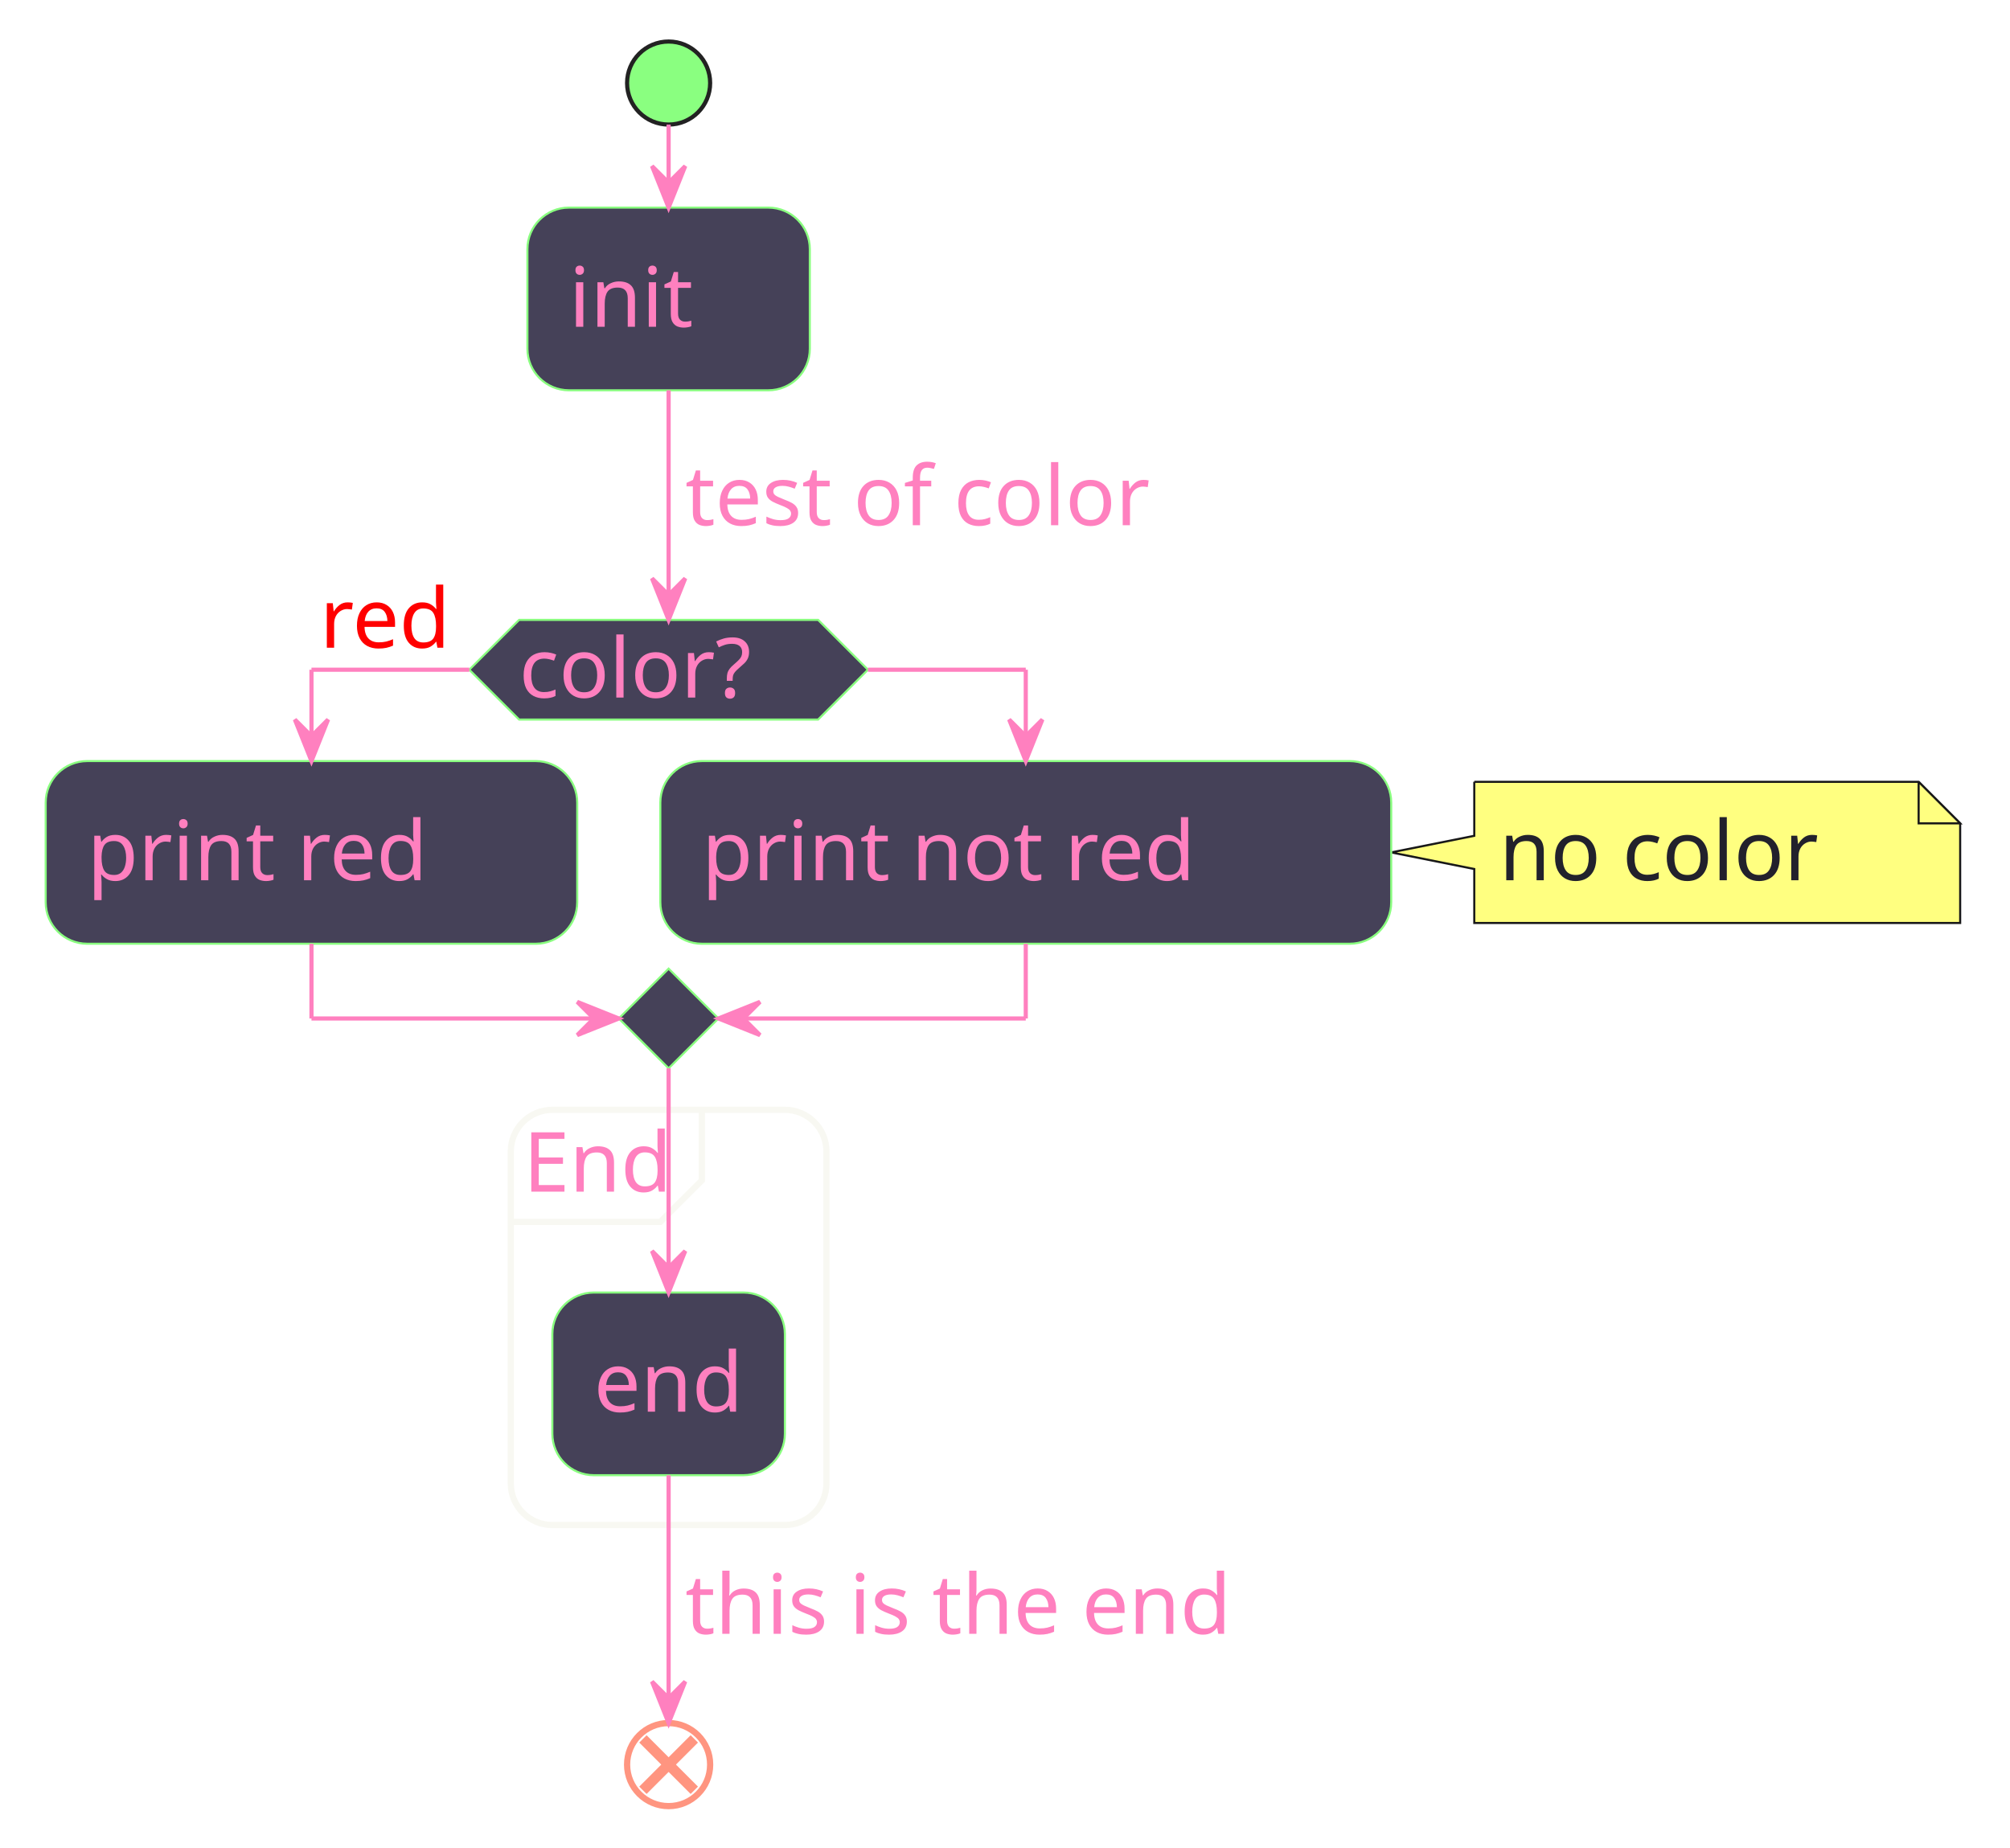
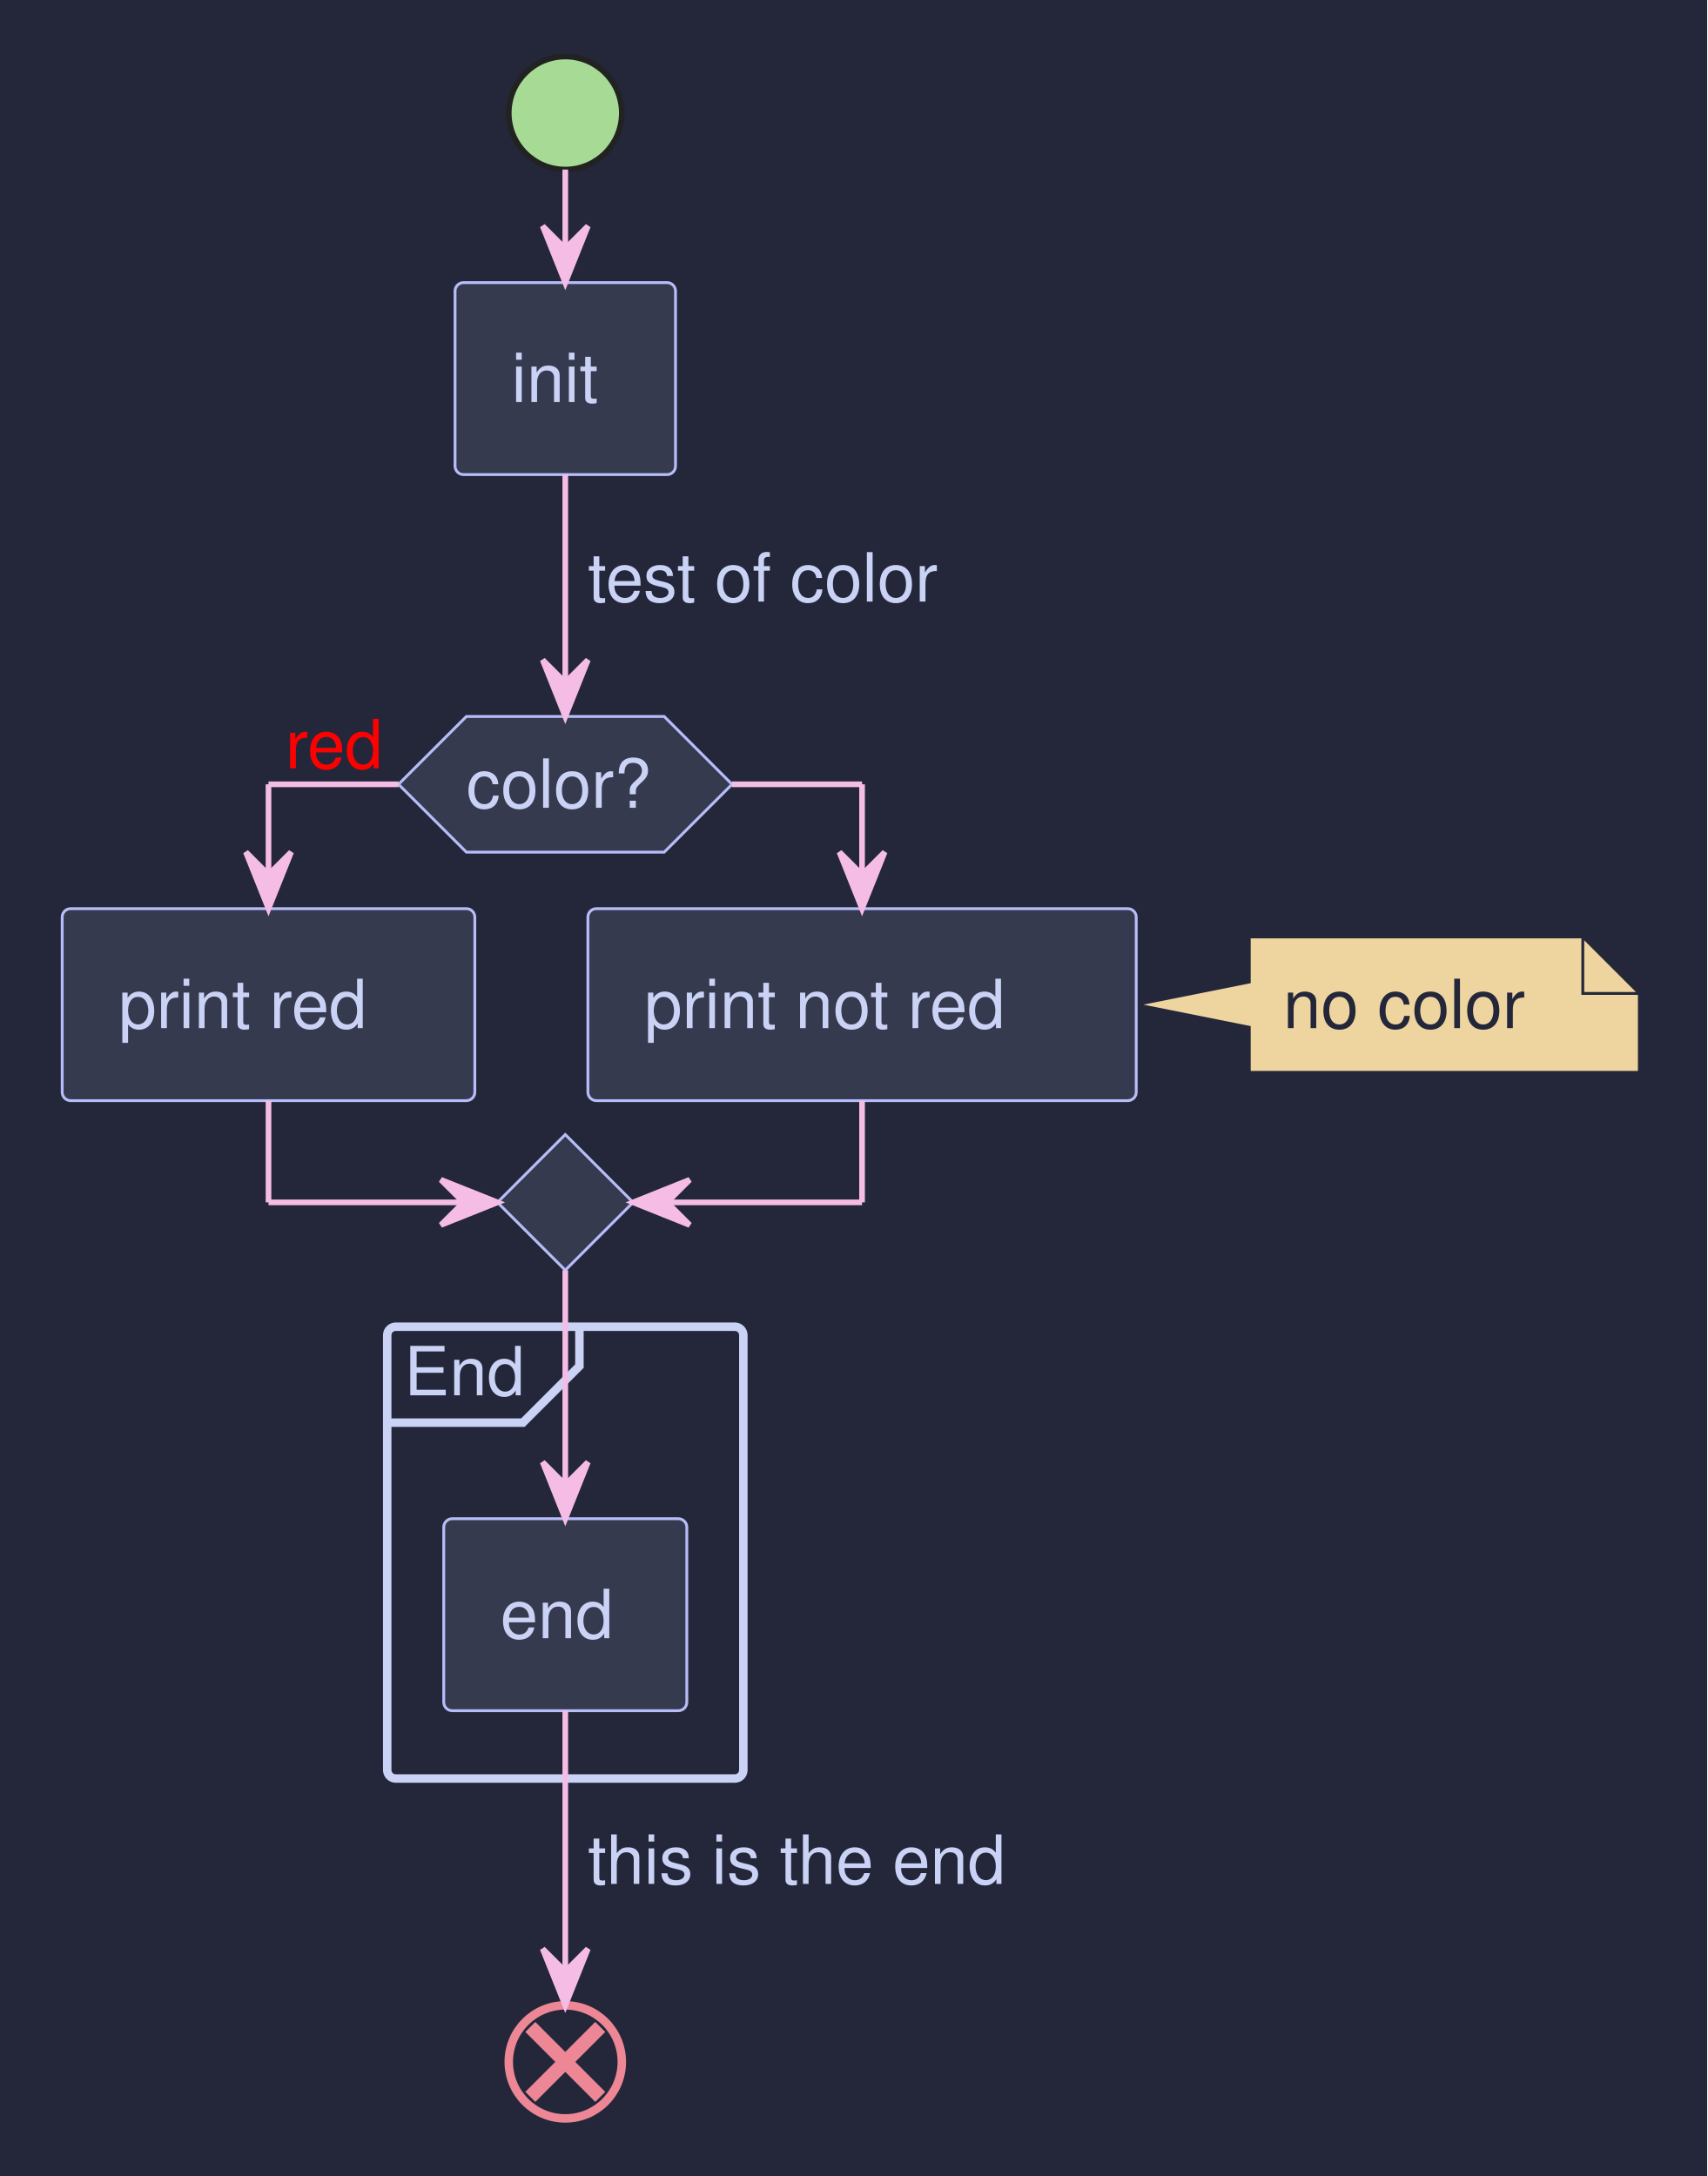
- <svg xmlns="http://www.w3.org/2000/svg" contentStyleType="text/css" height="445px" preserveAspectRatio="none" style="width:484px;height:445px;background:#22212C;" version="1.1" viewBox="0 0 484 445" width="484px" zoomAndPan="magnify">
+ <svg xmlns="http://www.w3.org/2000/svg" contentStyleType="text/css" height="385px" preserveAspectRatio="none" style="width:302px;height:385px;background:#24273A;" version="1.1" viewBox="0 0 302 385" width="302px" zoomAndPan="magnify">
  <defs />
  <g>
-     <ellipse cx="161" cy="20" fill="#8AFF80" rx="10" ry="10" style="stroke:#222222;stroke-width:1.0;" />
-     <rect fill="#454158" height="44" rx="10" ry="10" style="stroke:#8AFF80;stroke-width:0.5;" width="68" x="127" y="50" />
-     <text fill="#FF80BF" font-family="Fira Mono" font-size="20" lengthAdjust="spacing" textLength="48" x="137" y="78.7">init</text>
-     <polygon fill="#454158" points="125,149.3,197,149.3,209,161.3,197,173.3,125,173.3,113,161.3,125,149.3" style="stroke:#8AFF80;stroke-width:0.5;" />
-     <text fill="#FF80BF" font-family="Fira Mono" font-size="20" lengthAdjust="spacing" textLength="72" x="125" y="168">color?</text>
-     <text fill="#FF0000" font-family="Fira Mono" font-size="20" lengthAdjust="spacing" textLength="36" x="77" y="156">red</text>
-     <rect fill="#454158" height="44" rx="10" ry="10" style="stroke:#8AFF80;stroke-width:0.5;" width="128" x="11" y="183.3" />
-     <text fill="#FF80BF" font-family="Fira Mono" font-size="20" lengthAdjust="spacing" textLength="108" x="21" y="212">print red</text>
-     <path d="M355,188.3 L355,201.3 L335,205.3 L355,209.3 L355,222.3 A0,0 0 0 0 355,222.3 L472,222.3 A0,0 0 0 0 472,222.3 L472,198.3 L462,188.3 L355,188.3 A0,0 0 0 0 355,188.3 " fill="#FFFF80" style="stroke:#181818;stroke-width:0.5;" />
-     <path d="M462,188.3 L462,198.3 L472,198.3 L462,188.3 " fill="#FFFF80" style="stroke:#181818;stroke-width:0.5;" />
-     <text fill="#22212C" font-family="Fira Mono" font-size="20" lengthAdjust="spacing" textLength="96" x="361" y="212">no color</text>
-     <rect fill="#454158" height="44" rx="10" ry="10" style="stroke:#8AFF80;stroke-width:0.5;" width="176" x="159" y="183.3" />
-     <text fill="#FF80BF" font-family="Fira Mono" font-size="20" lengthAdjust="spacing" textLength="156" x="169" y="212">print not red</text>
-     <polygon fill="#454158" points="161,233.3,173,245.3,161,257.3,149,245.3,161,233.3" style="stroke:#8AFF80;stroke-width:0.5;" />
-     <rect fill="none" height="100" rx="10" ry="10" style="stroke:#F8F8F2;stroke-width:1.5;" width="76" x="123" y="267.3" />
-     <path d="M169,267.3 L169,284.3 L159,294.3 L123,294.3 " fill="none" style="stroke:#F8F8F2;stroke-width:1.5;" />
-     <text fill="#FF80BF" font-family="Fira Mono" font-size="20" lengthAdjust="spacing" textLength="36" x="126" y="287">End</text>
-     <rect fill="#454158" height="44" rx="10" ry="10" style="stroke:#8AFF80;stroke-width:0.5;" width="56" x="133" y="311.3" />
-     <text fill="#FF80BF" font-family="Fira Mono" font-size="20" lengthAdjust="spacing" textLength="36" x="143" y="340">end</text>
-     <ellipse cx="161" cy="425" fill="none" rx="10" ry="10" style="stroke:#FF9580;stroke-width:1.5;" />
-     <line style="stroke:#FF9580;stroke-width:2.5;" x1="154.813" x2="167.187" y1="418.813" y2="431.187" />
-     <line style="stroke:#FF9580;stroke-width:2.5;" x1="167.187" x2="154.813" y1="418.813" y2="431.187" />
-     <line style="stroke:#FF80BF;stroke-width:1.0;" x1="161" x2="161" y1="30" y2="50" />
-     <polygon fill="#FF80BF" points="157,40,161,50,165,40,161,44" style="stroke:#FF80BF;stroke-width:1.0;" />
-     <line style="stroke:#FF80BF;stroke-width:1.0;" x1="113" x2="75" y1="161.3" y2="161.3" />
-     <line style="stroke:#FF80BF;stroke-width:1.0;" x1="75" x2="75" y1="161.3" y2="183.3" />
-     <polygon fill="#FF80BF" points="71,173.3,75,183.3,79,173.3,75,177.3" style="stroke:#FF80BF;stroke-width:1.0;" />
-     <line style="stroke:#FF80BF;stroke-width:1.0;" x1="209" x2="247" y1="161.3" y2="161.3" />
-     <line style="stroke:#FF80BF;stroke-width:1.0;" x1="247" x2="247" y1="161.3" y2="183.3" />
-     <polygon fill="#FF80BF" points="243,173.3,247,183.3,251,173.3,247,177.3" style="stroke:#FF80BF;stroke-width:1.0;" />
-     <line style="stroke:#FF80BF;stroke-width:1.0;" x1="75" x2="75" y1="227.3" y2="245.3" />
-     <line style="stroke:#FF80BF;stroke-width:1.0;" x1="75" x2="149" y1="245.3" y2="245.3" />
-     <polygon fill="#FF80BF" points="139,241.3,149,245.3,139,249.3,143,245.3" style="stroke:#FF80BF;stroke-width:1.0;" />
-     <line style="stroke:#FF80BF;stroke-width:1.0;" x1="247" x2="247" y1="227.3" y2="245.3" />
-     <line style="stroke:#FF80BF;stroke-width:1.0;" x1="247" x2="173" y1="245.3" y2="245.3" />
-     <polygon fill="#FF80BF" points="183,241.3,173,245.3,183,249.3,179,245.3" style="stroke:#FF80BF;stroke-width:1.0;" />
-     <line style="stroke:#FF80BF;stroke-width:1.0;" x1="161" x2="161" y1="94" y2="149.3" />
-     <polygon fill="#FF80BF" points="157,139.3,161,149.3,165,139.3,161,143.3" style="stroke:#FF80BF;stroke-width:1.0;" />
-     <text fill="#FF80BF" font-family="Fira Mono" font-size="20" lengthAdjust="spacing" textLength="156" x="165" y="126.5">test of color</text>
-     <line style="stroke:#FF80BF;stroke-width:1.0;" x1="161" x2="161" y1="257.3" y2="311.3" />
-     <polygon fill="#FF80BF" points="157,301.3,161,311.3,165,301.3,161,305.3" style="stroke:#FF80BF;stroke-width:1.0;" />
-     <line style="stroke:#FF80BF;stroke-width:1.0;" x1="161" x2="161" y1="355.3" y2="415" />
-     <polygon fill="#FF80BF" points="157,405,161,415,165,405,161,409" style="stroke:#FF80BF;stroke-width:1.0;" />
-     <text fill="#FF80BF" font-family="Fira Mono" font-size="20" lengthAdjust="spacing" textLength="180" x="165" y="393.5">this is the end</text>
+     <rect fill="#24273A" height="385" style="stroke:none;stroke-width:1.0;" width="302" x="0" y="0" />
+     <ellipse cx="100" cy="20" fill="#A6DA95" rx="10" ry="10" style="stroke:#222222;stroke-width:1.0;" />
+     <rect fill="#363A4F" height="33.969" rx="1.5" ry="1.5" style="stroke:#B7BDF8;stroke-width:0.5;" width="39" x="80.5" y="50" />
+     <text fill="#CAD3F5" font-family="Helvetica" font-size="12" lengthAdjust="spacing" textLength="19" x="90.5" y="71.139">init</text>
+     <polygon fill="#363A4F" points="82.5,126.768,117.5,126.768,129.5,138.768,117.5,150.768,82.5,150.768,70.5,138.768,82.5,126.768" style="stroke:#B7BDF8;stroke-width:0.5;" />
+     <text fill="#CAD3F5" font-family="Helvetica" font-size="12" lengthAdjust="spacing" textLength="35" x="82.5" y="142.922">color?</text>
+     <text fill="#FF0000" font-family="Helvetica" font-size="12" lengthAdjust="spacing" textLength="20" x="50.5" y="135.938">red</text>
+     <rect fill="#363A4F" height="33.969" rx="1.5" ry="1.5" style="stroke:#B7BDF8;stroke-width:0.5;" width="73" x="11" y="160.768" />
+     <text fill="#CAD3F5" font-family="Helvetica" font-size="12" lengthAdjust="spacing" textLength="53" x="21" y="181.906">print red</text>
+     <path d="M221,165.768 L221,173.752 L201,177.752 L221,181.752 L221,189.736 A0,0 0 0 0 221,189.736 L290,189.736 A0,0 0 0 0 290,189.736 L290,175.768 L280,165.768 L221,165.768 A0,0 0 0 0 221,165.768 " fill="#EED49F" style="stroke:#24273A;stroke-width:0.5;" />
+     <path d="M280,165.768 L280,175.768 L290,175.768 L280,165.768 " fill="#EED49F" style="stroke:#24273A;stroke-width:0.5;" />
+     <text fill="#24273A" font-family="Helvetica" font-size="12" lengthAdjust="spacing" textLength="48" x="227" y="181.906">no color</text>
+     <rect fill="#363A4F" height="33.969" rx="1.5" ry="1.5" style="stroke:#B7BDF8;stroke-width:0.5;" width="97" x="104" y="160.768" />
+     <text fill="#CAD3F5" font-family="Helvetica" font-size="12" lengthAdjust="spacing" textLength="77" x="114" y="181.906">print not red</text>
+     <polygon fill="#363A4F" points="100,200.736,112,212.736,100,224.736,88,212.736,100,200.736" style="stroke:#B7BDF8;stroke-width:0.5;" />
+     <rect fill="none" height="79.938" rx="1.5" ry="1.5" style="stroke:#CAD3F5;stroke-width:1.5;" width="63" x="68.5" y="234.736" />
+     <path d="M102.5,234.736 L102.5,241.705 L92.5,251.705 L68.5,251.705 " fill="none" style="stroke:#CAD3F5;stroke-width:1.5;" />
+     <text fill="#CAD3F5" font-family="Helvetica" font-size="12" lengthAdjust="spacing" textLength="24" x="71.5" y="246.875">End</text>
+     <rect fill="#363A4F" height="33.969" rx="1.5" ry="1.5" style="stroke:#B7BDF8;stroke-width:0.5;" width="43" x="78.5" y="268.705" />
+     <text fill="#CAD3F5" font-family="Helvetica" font-size="12" lengthAdjust="spacing" textLength="23" x="88.5" y="289.844">end</text>
+     <ellipse cx="100" cy="364.812" fill="none" rx="10" ry="10" style="stroke:#ED8796;stroke-width:1.5;" />
+     <line style="stroke:#ED8796;stroke-width:2.5;" x1="93.813" x2="106.187" y1="358.625" y2="371" />
+     <line style="stroke:#ED8796;stroke-width:2.5;" x1="106.187" x2="93.813" y1="358.625" y2="371" />
+     <line style="stroke:#F5BDE6;stroke-width:1.0;" x1="100" x2="100" y1="30" y2="50" />
+     <polygon fill="#F5BDE6" points="96,40,100,50,104,40,100,44" style="stroke:#F5BDE6;stroke-width:1.0;" />
+     <line style="stroke:#F5BDE6;stroke-width:1.0;" x1="70.5" x2="47.5" y1="138.768" y2="138.768" />
+     <line style="stroke:#F5BDE6;stroke-width:1.0;" x1="47.5" x2="47.5" y1="138.768" y2="160.768" />
+     <polygon fill="#F5BDE6" points="43.5,150.768,47.5,160.768,51.5,150.768,47.5,154.768" style="stroke:#F5BDE6;stroke-width:1.0;" />
+     <line style="stroke:#F5BDE6;stroke-width:1.0;" x1="129.5" x2="152.5" y1="138.768" y2="138.768" />
+     <line style="stroke:#F5BDE6;stroke-width:1.0;" x1="152.5" x2="152.5" y1="138.768" y2="160.768" />
+     <polygon fill="#F5BDE6" points="148.5,150.768,152.5,160.768,156.5,150.768,152.5,154.768" style="stroke:#F5BDE6;stroke-width:1.0;" />
+     <line style="stroke:#F5BDE6;stroke-width:1.0;" x1="47.5" x2="47.5" y1="194.736" y2="212.736" />
+     <line style="stroke:#F5BDE6;stroke-width:1.0;" x1="47.5" x2="88" y1="212.736" y2="212.736" />
+     <polygon fill="#F5BDE6" points="78,208.736,88,212.736,78,216.736,82,212.736" style="stroke:#F5BDE6;stroke-width:1.0;" />
+     <line style="stroke:#F5BDE6;stroke-width:1.0;" x1="152.5" x2="152.5" y1="194.736" y2="212.736" />
+     <line style="stroke:#F5BDE6;stroke-width:1.0;" x1="152.5" x2="112" y1="212.736" y2="212.736" />
+     <polygon fill="#F5BDE6" points="122,208.736,112,212.736,122,216.736,118,212.736" style="stroke:#F5BDE6;stroke-width:1.0;" />
+     <line style="stroke:#F5BDE6;stroke-width:1.0;" x1="100" x2="100" y1="83.969" y2="126.768" />
+     <polygon fill="#F5BDE6" points="96,116.768,100,126.768,104,116.768,100,120.768" style="stroke:#F5BDE6;stroke-width:1.0;" />
+     <text fill="#CAD3F5" font-family="Helvetica" font-size="12" lengthAdjust="spacing" textLength="71" x="104" y="106.438">test of color</text>
+     <line style="stroke:#F5BDE6;stroke-width:1.0;" x1="100" x2="100" y1="224.736" y2="268.705" />
+     <polygon fill="#F5BDE6" points="96,258.705,100,268.705,104,258.705,100,262.705" style="stroke:#F5BDE6;stroke-width:1.0;" />
+     <line style="stroke:#F5BDE6;stroke-width:1.0;" x1="100" x2="100" y1="302.674" y2="354.812" />
+     <polygon fill="#F5BDE6" points="96,344.812,100,354.812,104,344.812,100,348.812" style="stroke:#F5BDE6;stroke-width:1.0;" />
+     <text fill="#CAD3F5" font-family="Helvetica" font-size="12" lengthAdjust="spacing" textLength="86" x="104" y="333.312">this is the end</text>
  </g>
</svg>
